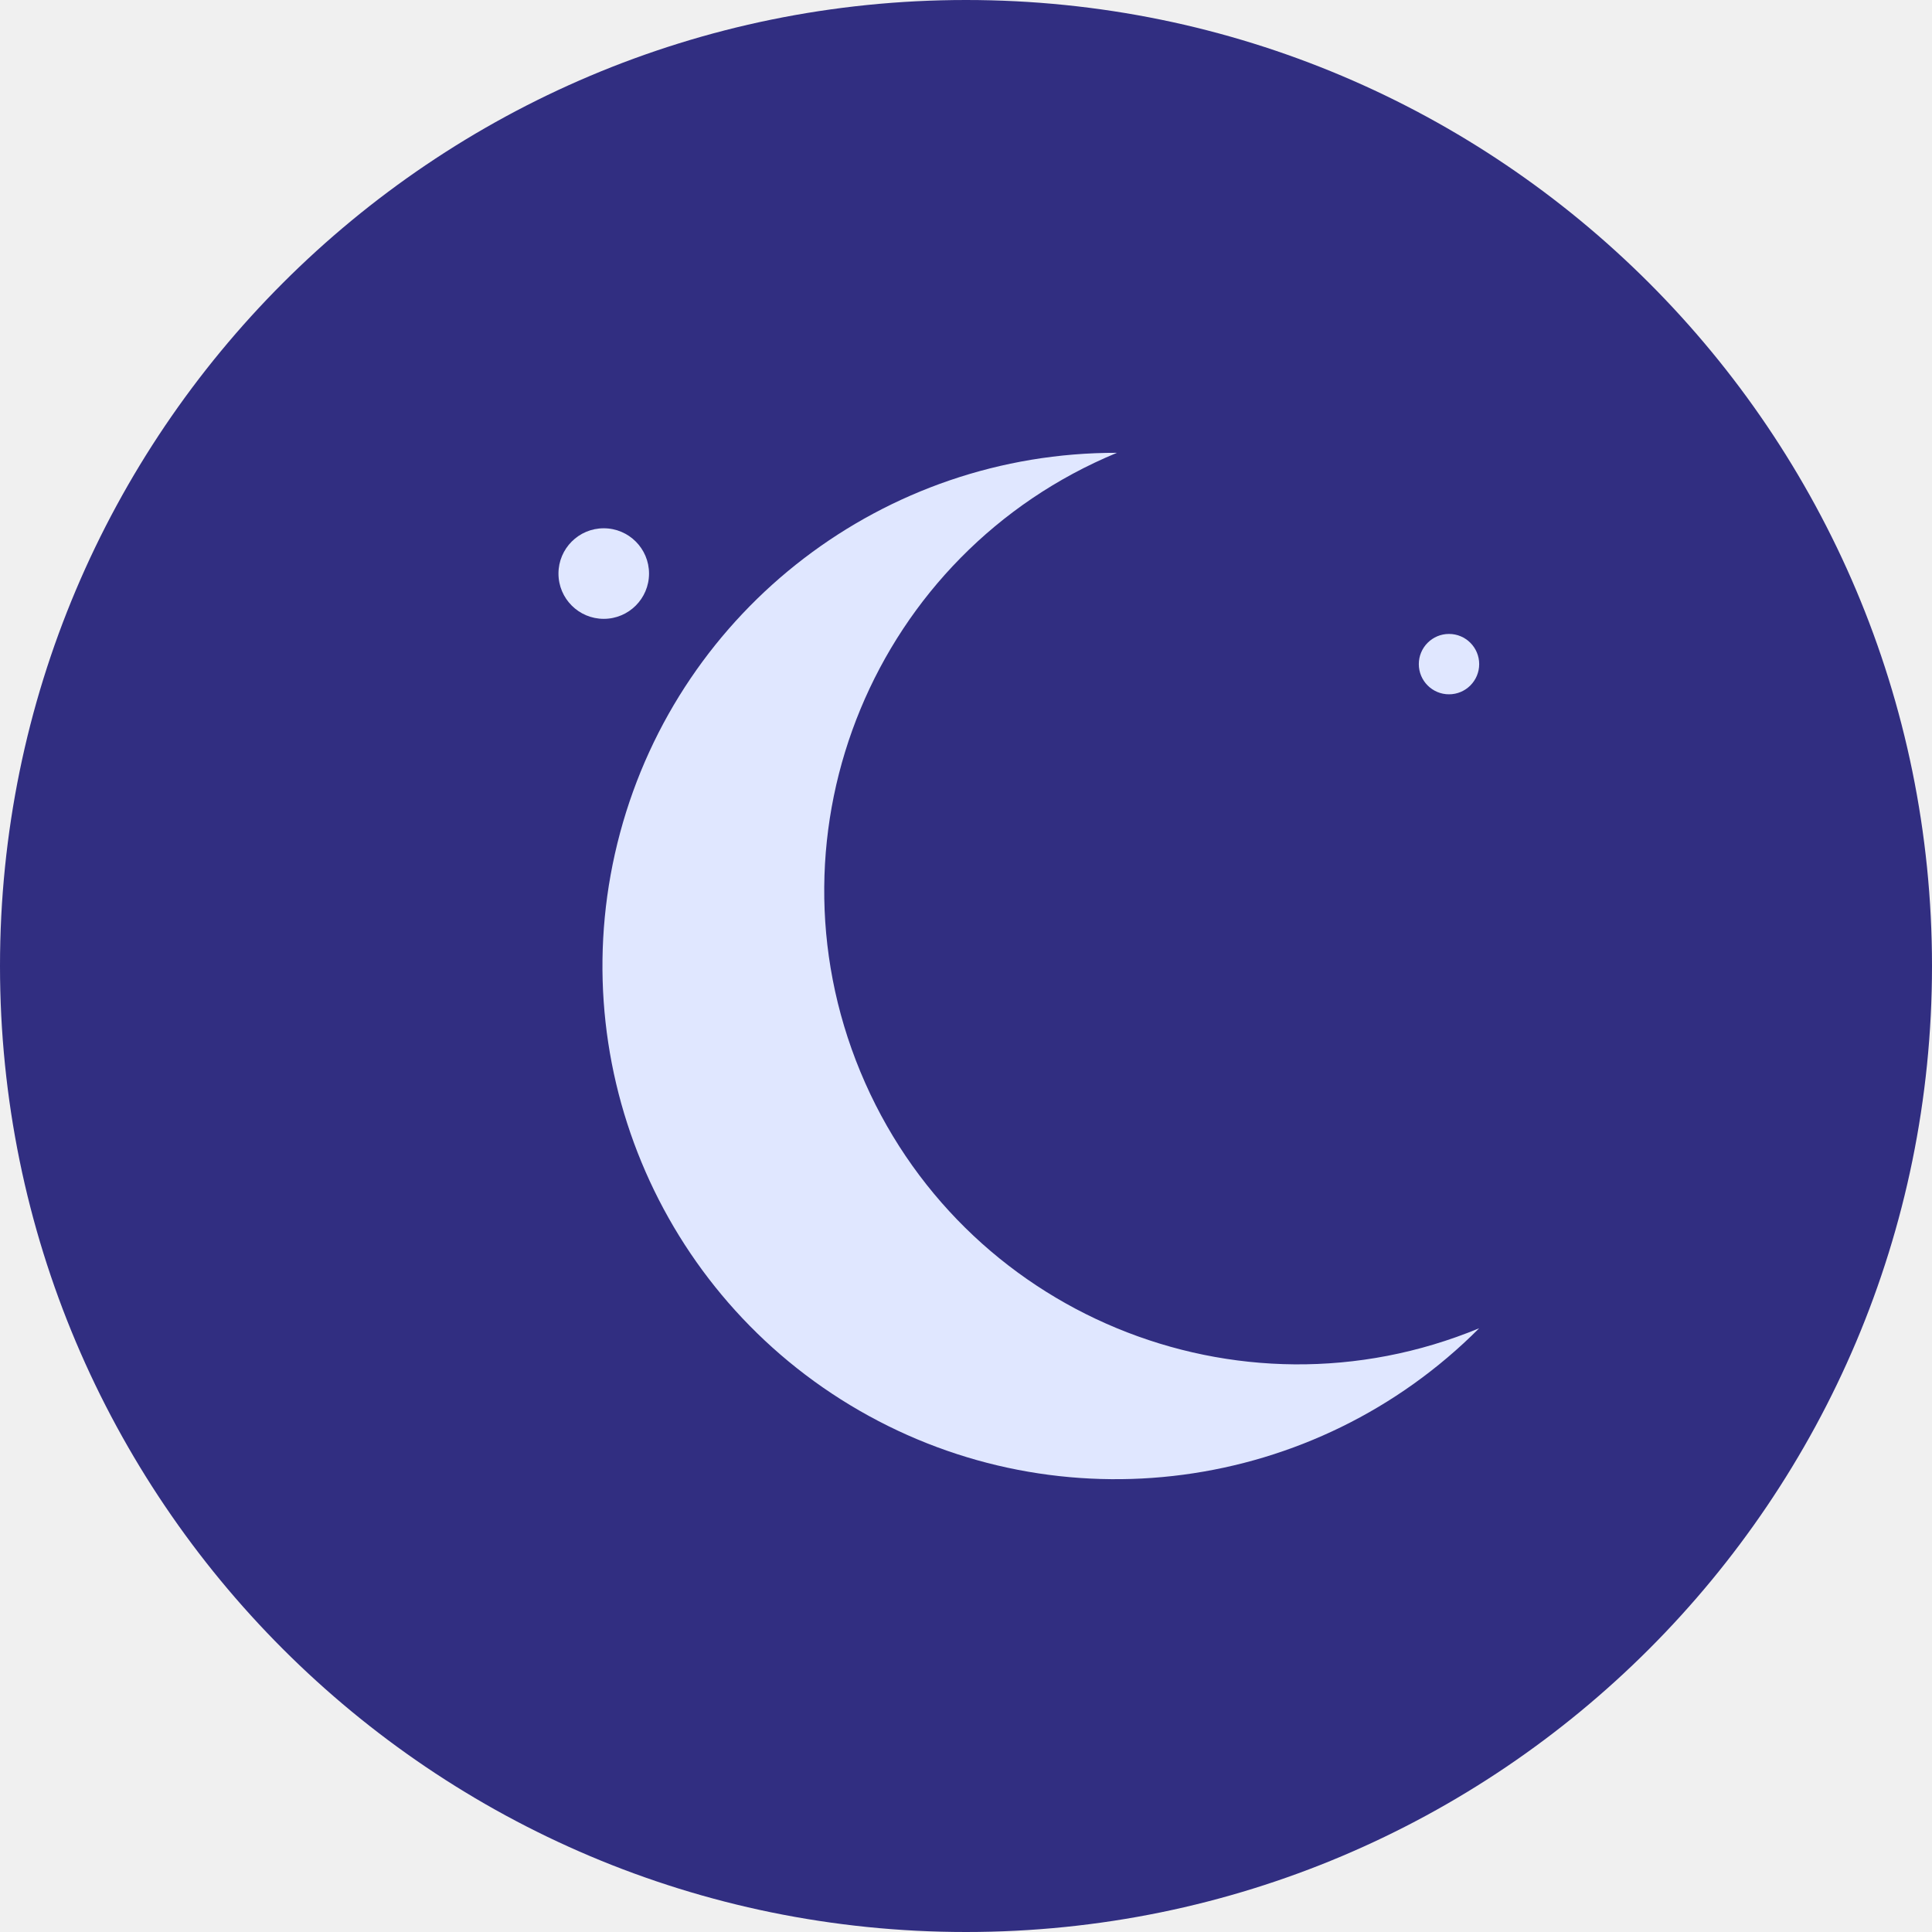
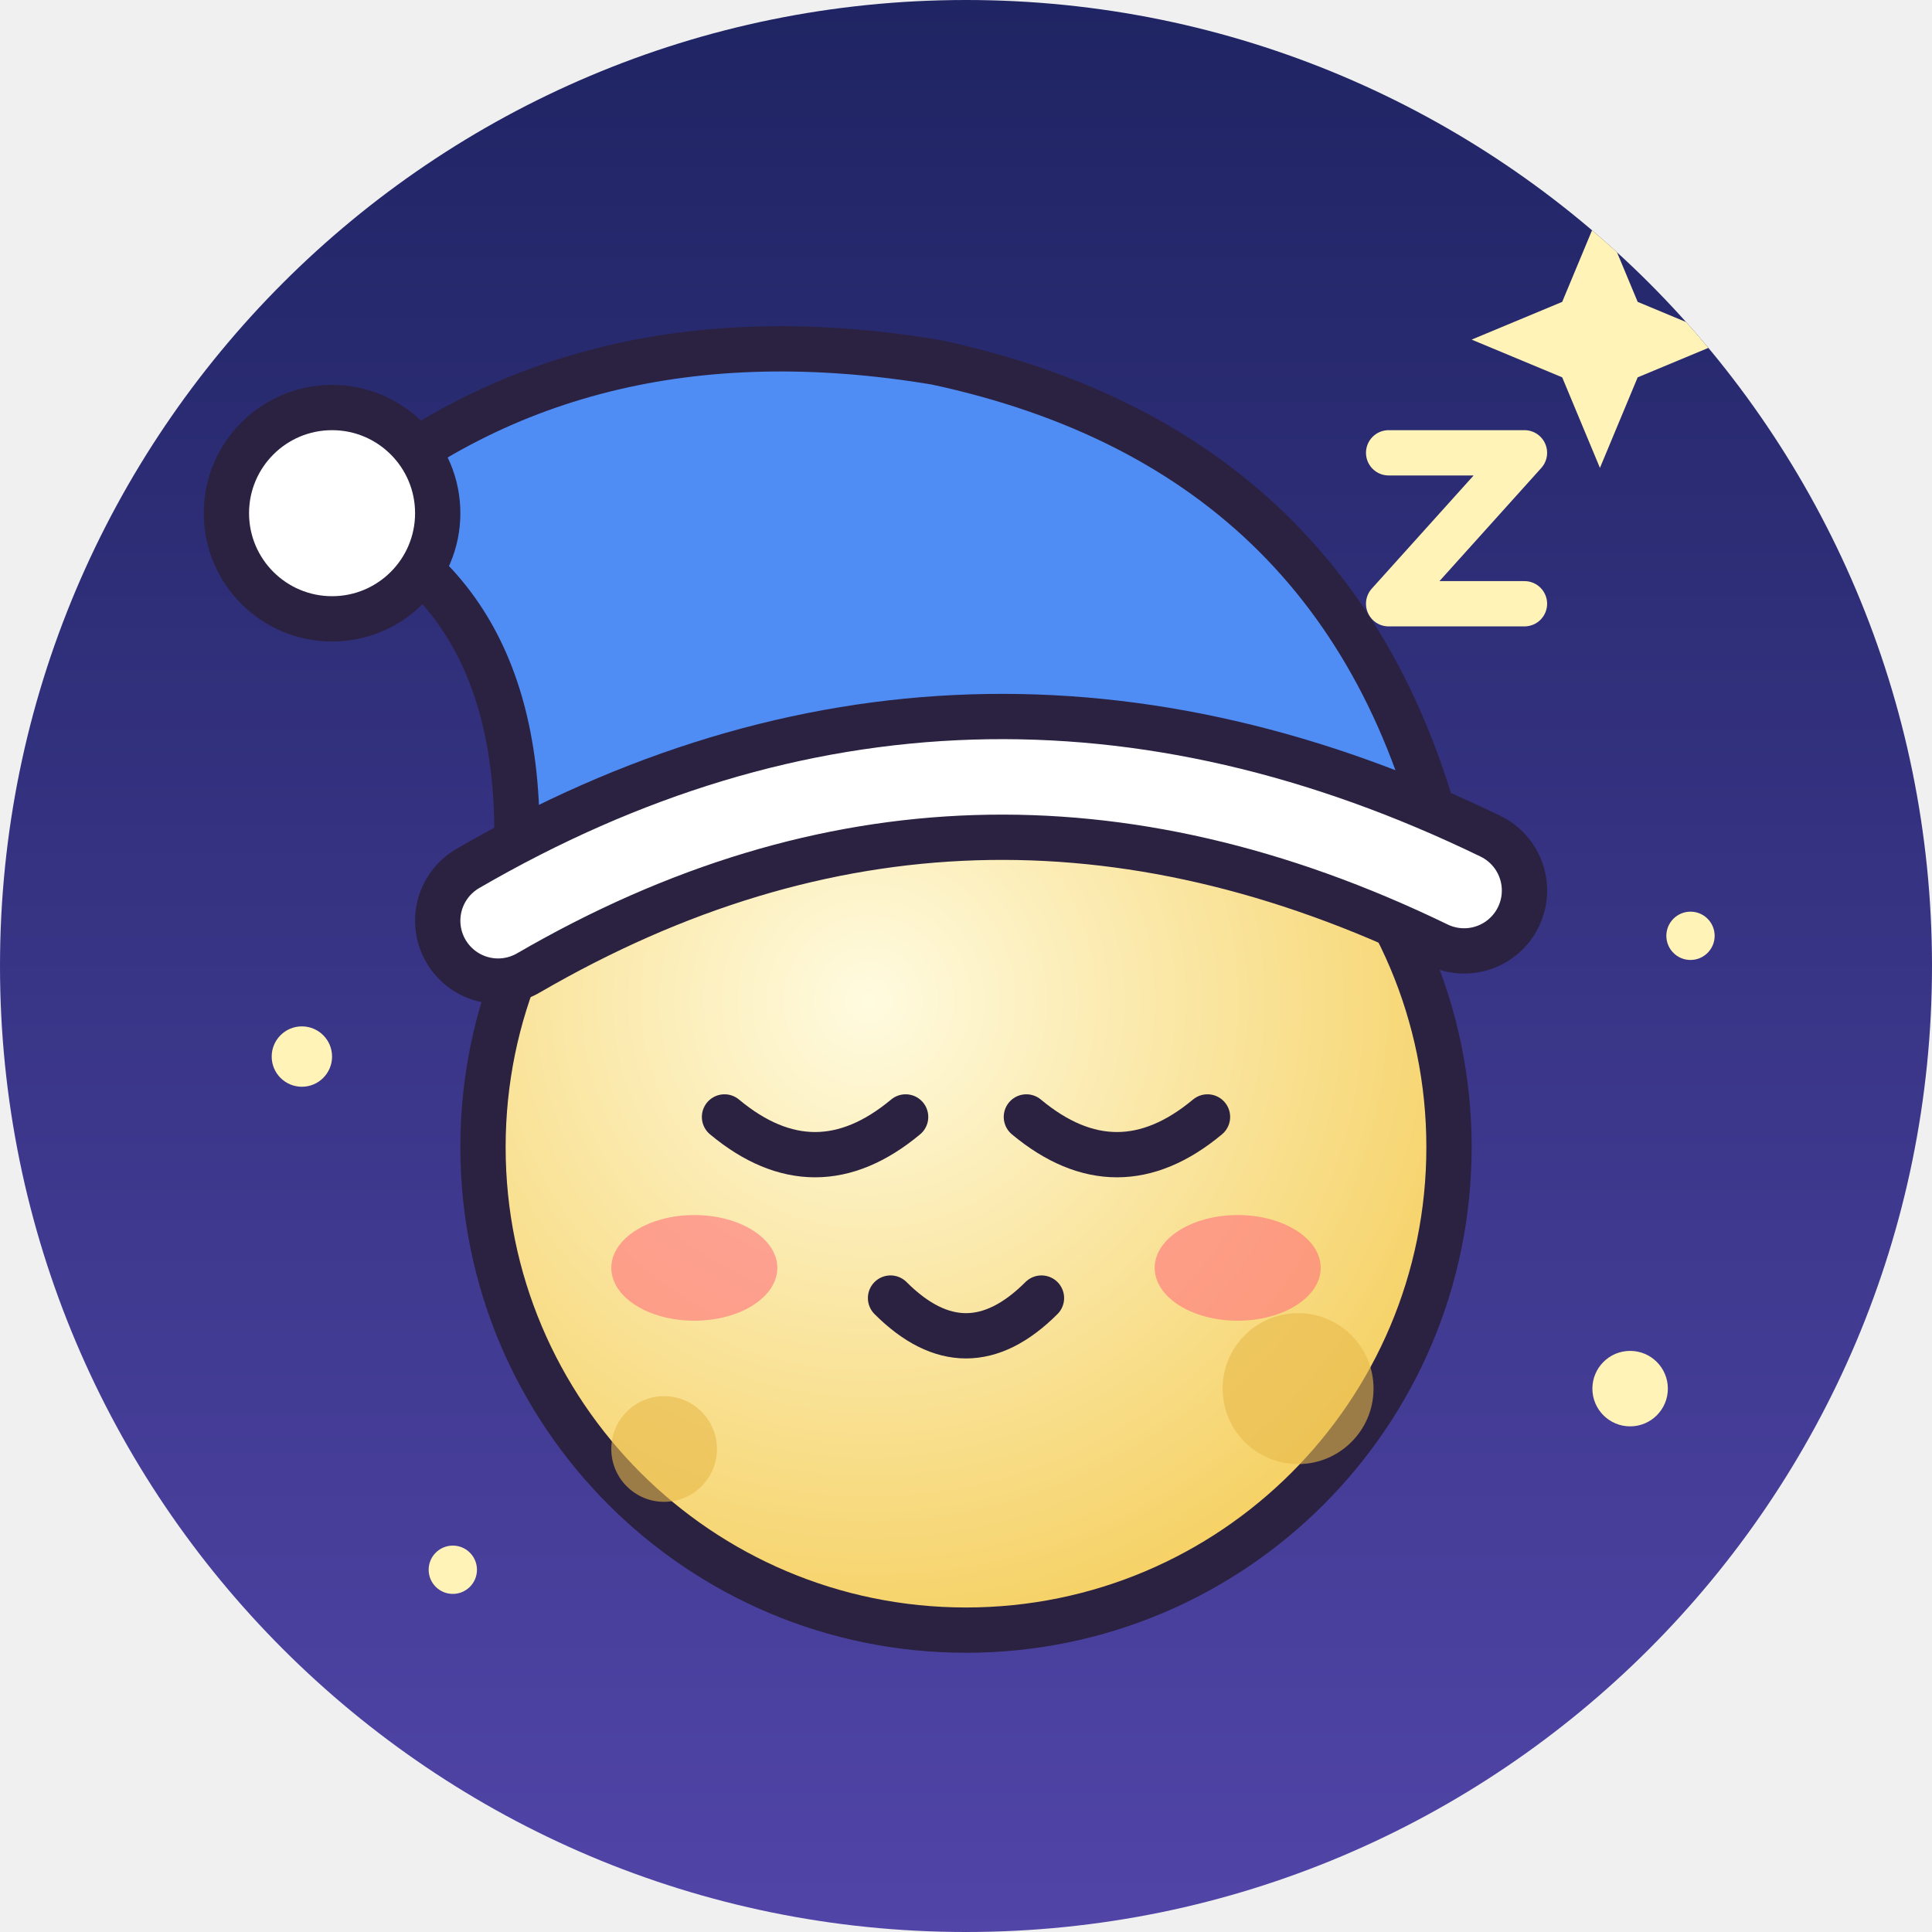
<svg xmlns="http://www.w3.org/2000/svg" viewBox="0 0 128 128" role="img" aria-label="moon avatar">
  <defs>
-     <clipPath id="c">
+     <clipPath id="moon-clip">
      <circle cx="64" cy="64" r="64" />
    </clipPath>
+     <linearGradient id="moon-bg" x1="0" y1="0" x2="0" y2="1">
+       <stop offset="0" stop-color="#1f2463" />
+       <stop offset="1" stop-color="#5145a8" />
+     </linearGradient>
+     <radialGradient id="moon-body" cx=".4" cy=".35" r=".7">
+       <stop offset="0" stop-color="#fffbe0" />
+       <stop offset="1" stop-color="#f5cf5e" />
+     </radialGradient>
  </defs>
-   <g clip-path="url(#c)">
-     <circle cx="64" cy="64" r="64" fill="#312e81" />
-     <path d="M74 30a34 34 0 1 0 24 58A28 28 0 0 1 74 30z" fill="#e0e7ff" />
-     <circle cx="40" cy="38" r="3" fill="#e0e7ff" />
-     <circle cx="96" cy="44" r="2" fill="#e0e7ff" />
+   <g clip-path="url(#moon-clip)">
+     <rect width="128" height="128" fill="url(#moon-bg)" />
+     <g fill="#fff3b8">
+       <circle cx="20" cy="70" r="2" />
+       <circle cx="108" cy="92" r="2.5" />
+       <circle cx="30" cy="104" r="1.6" />
+       <circle cx="112" cy="62" r="1.6" />
+       <path d="M106 14 l2.5 6 6 2.5 -6 2.5 -2.5 6 -2.5 -6 -6 -2.5 6 -2.5Z" />
+     </g>
+     <circle cx="64" cy="76" r="32" fill="url(#moon-body)" stroke="#2b2140" stroke-width="3" />
+     <circle cx="86" cy="92" r="5" fill="#e8b94a" opacity=".6" />
+     <circle cx="44" cy="96" r="3.5" fill="#e8b94a" opacity=".6" />
+     <path d="M48 74 Q54 79 60 74 M68 74 Q74 79 80 74" fill="none" stroke="#2b2140" stroke-width="3" stroke-linecap="round" />
+     <ellipse cx="46" cy="84" rx="5.5" ry="3.5" fill="#ff6f7d" opacity=".6" />
+     <ellipse cx="82" cy="84" rx="5.5" ry="3.5" fill="#ff6f7d" opacity=".6" />
+     <path d="M59 86 Q64 91 69 86" fill="none" stroke="#2b2140" stroke-width="3" stroke-linecap="round" />
+     <path d="M34 60 Q64 42 96 58 Q90 30 62 24 Q38 20 22 34 Q36 40 34 60Z" fill="#4f8df5" stroke="#2b2140" stroke-width="3" stroke-linejoin="round" />
+     <path d="M33 61 Q64 43 97 59" fill="none" stroke="#2b2140" stroke-width="11" stroke-linecap="round" />
+     <path d="M33 61 Q64 43 97 59" fill="none" stroke="#fff" stroke-width="5" stroke-linecap="round" />
+     <circle cx="22" cy="34" r="7" fill="#fff" stroke="#2b2140" stroke-width="3" />
+     <path d="M92 30 h9 l-9 10 h9" fill="none" stroke="#fff3b8" stroke-width="3" stroke-linecap="round" stroke-linejoin="round" />
  </g>
</svg>
